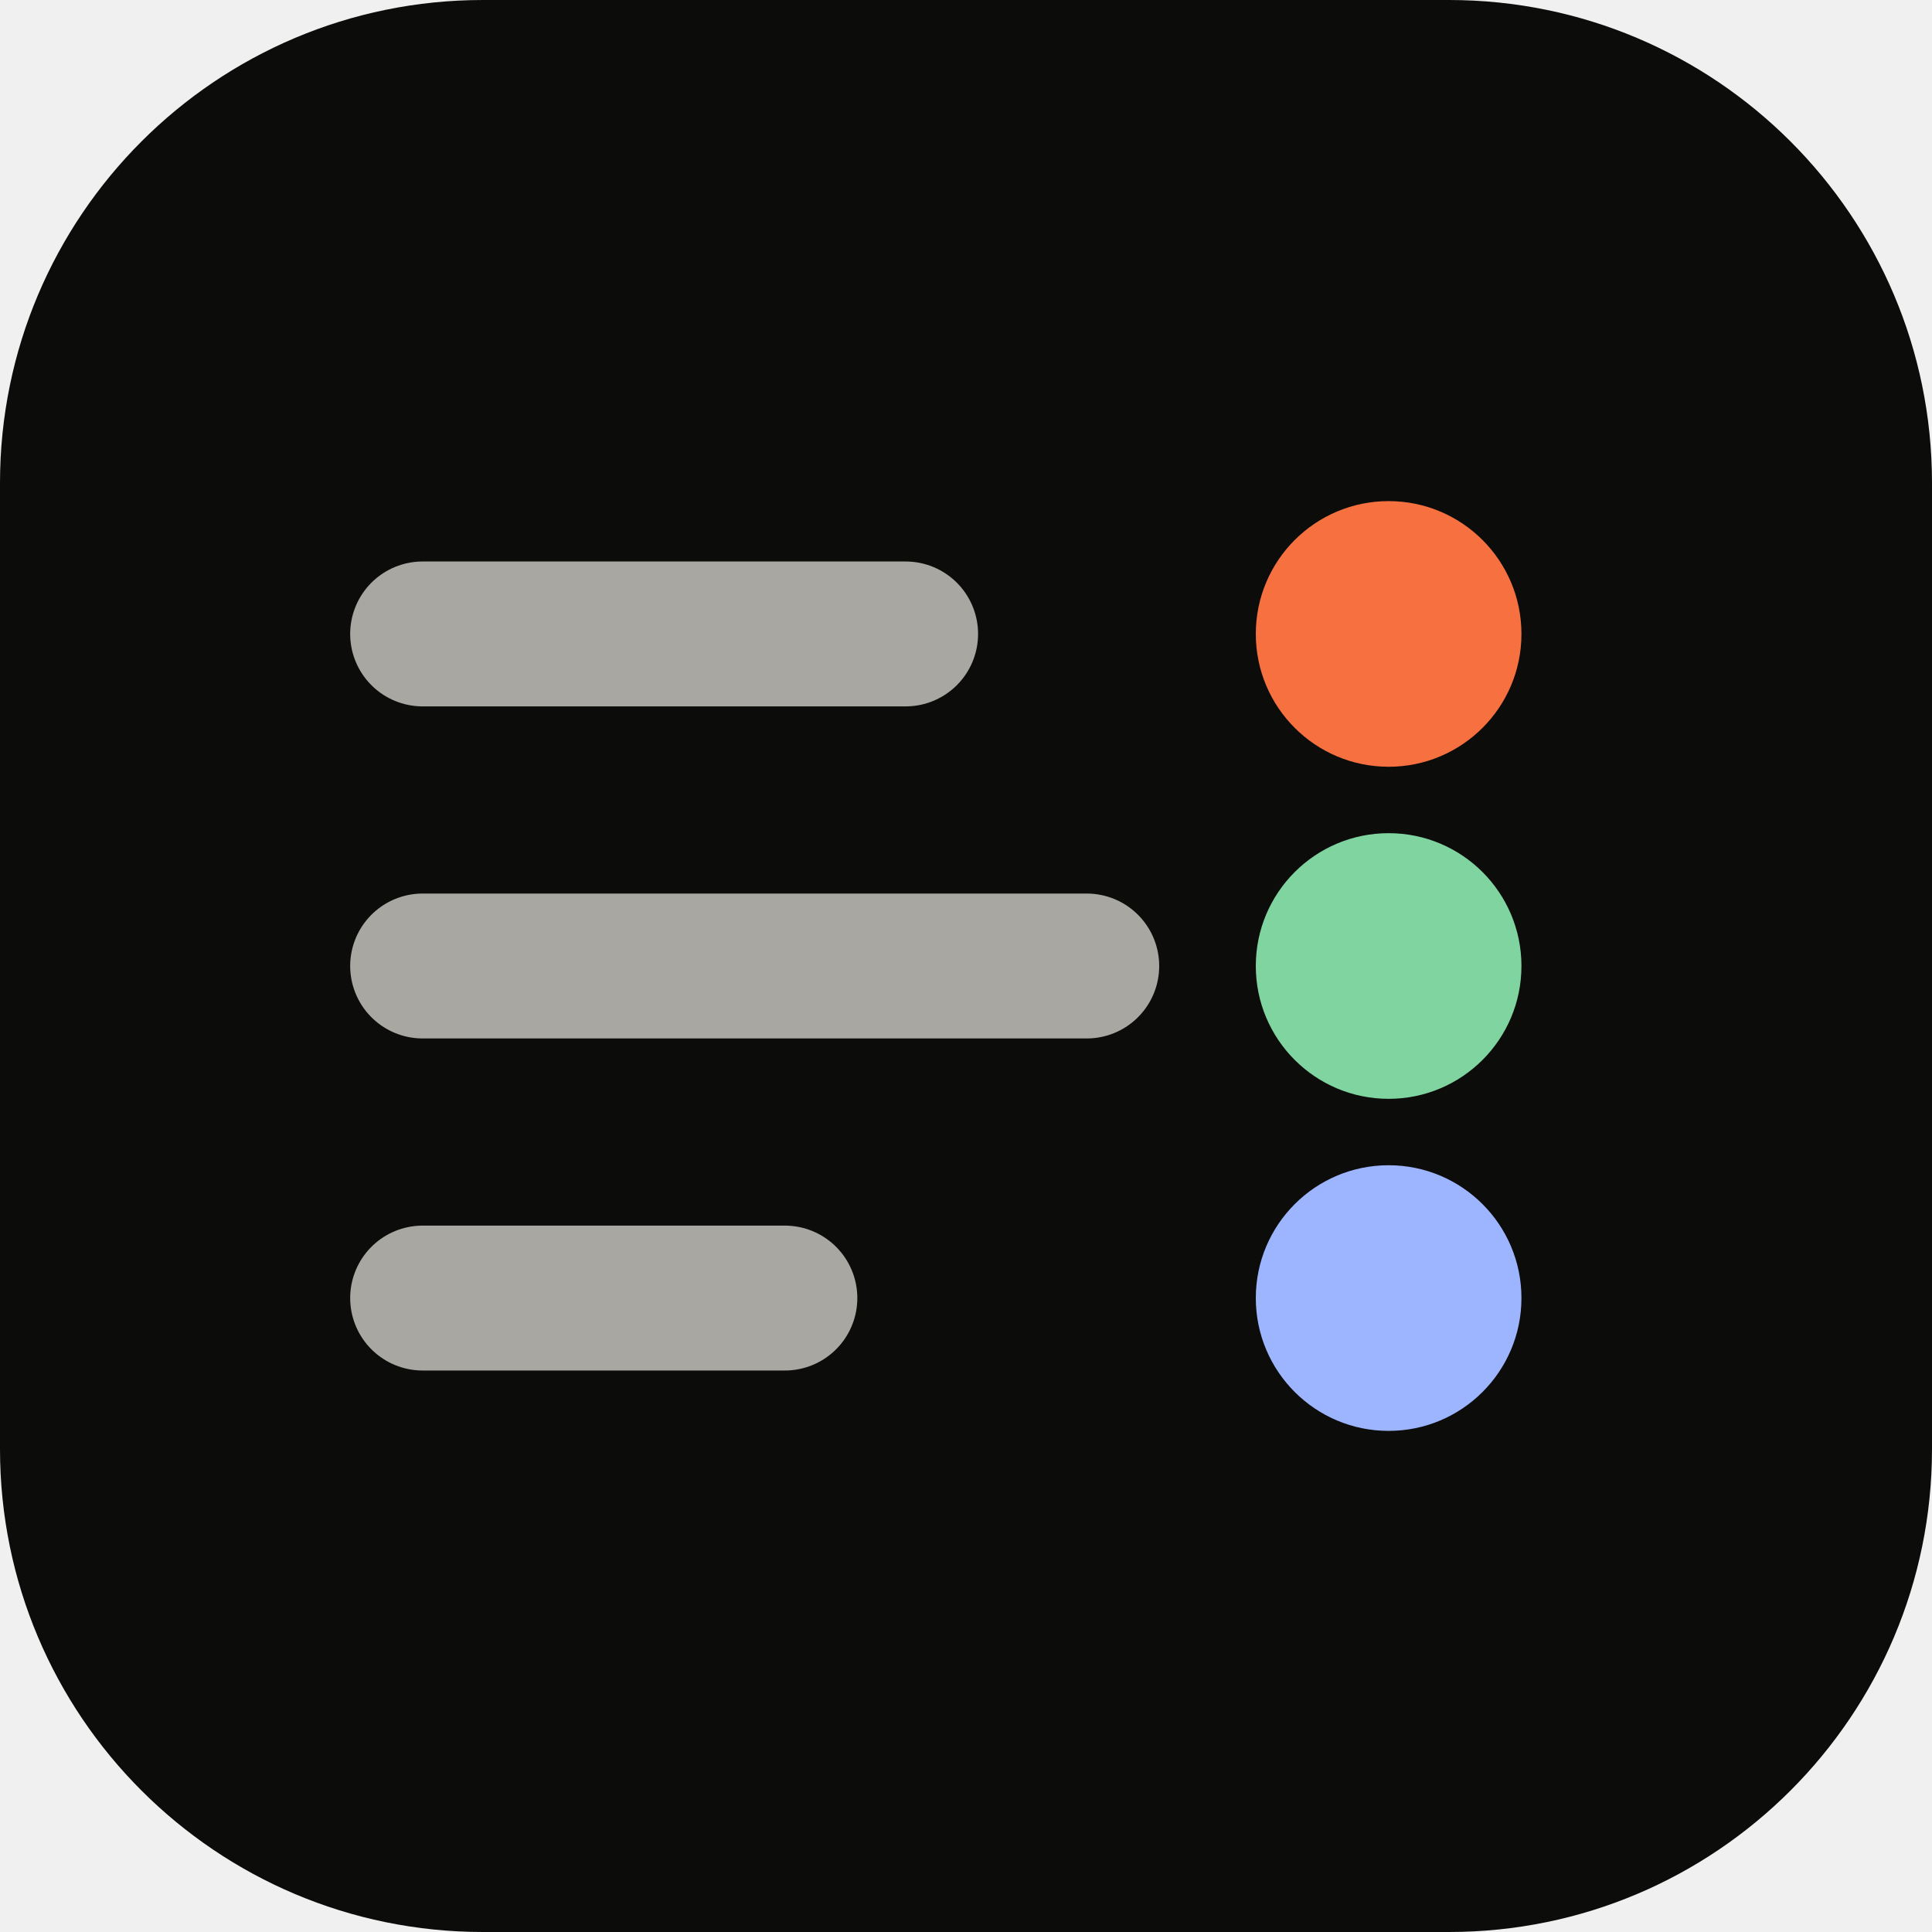
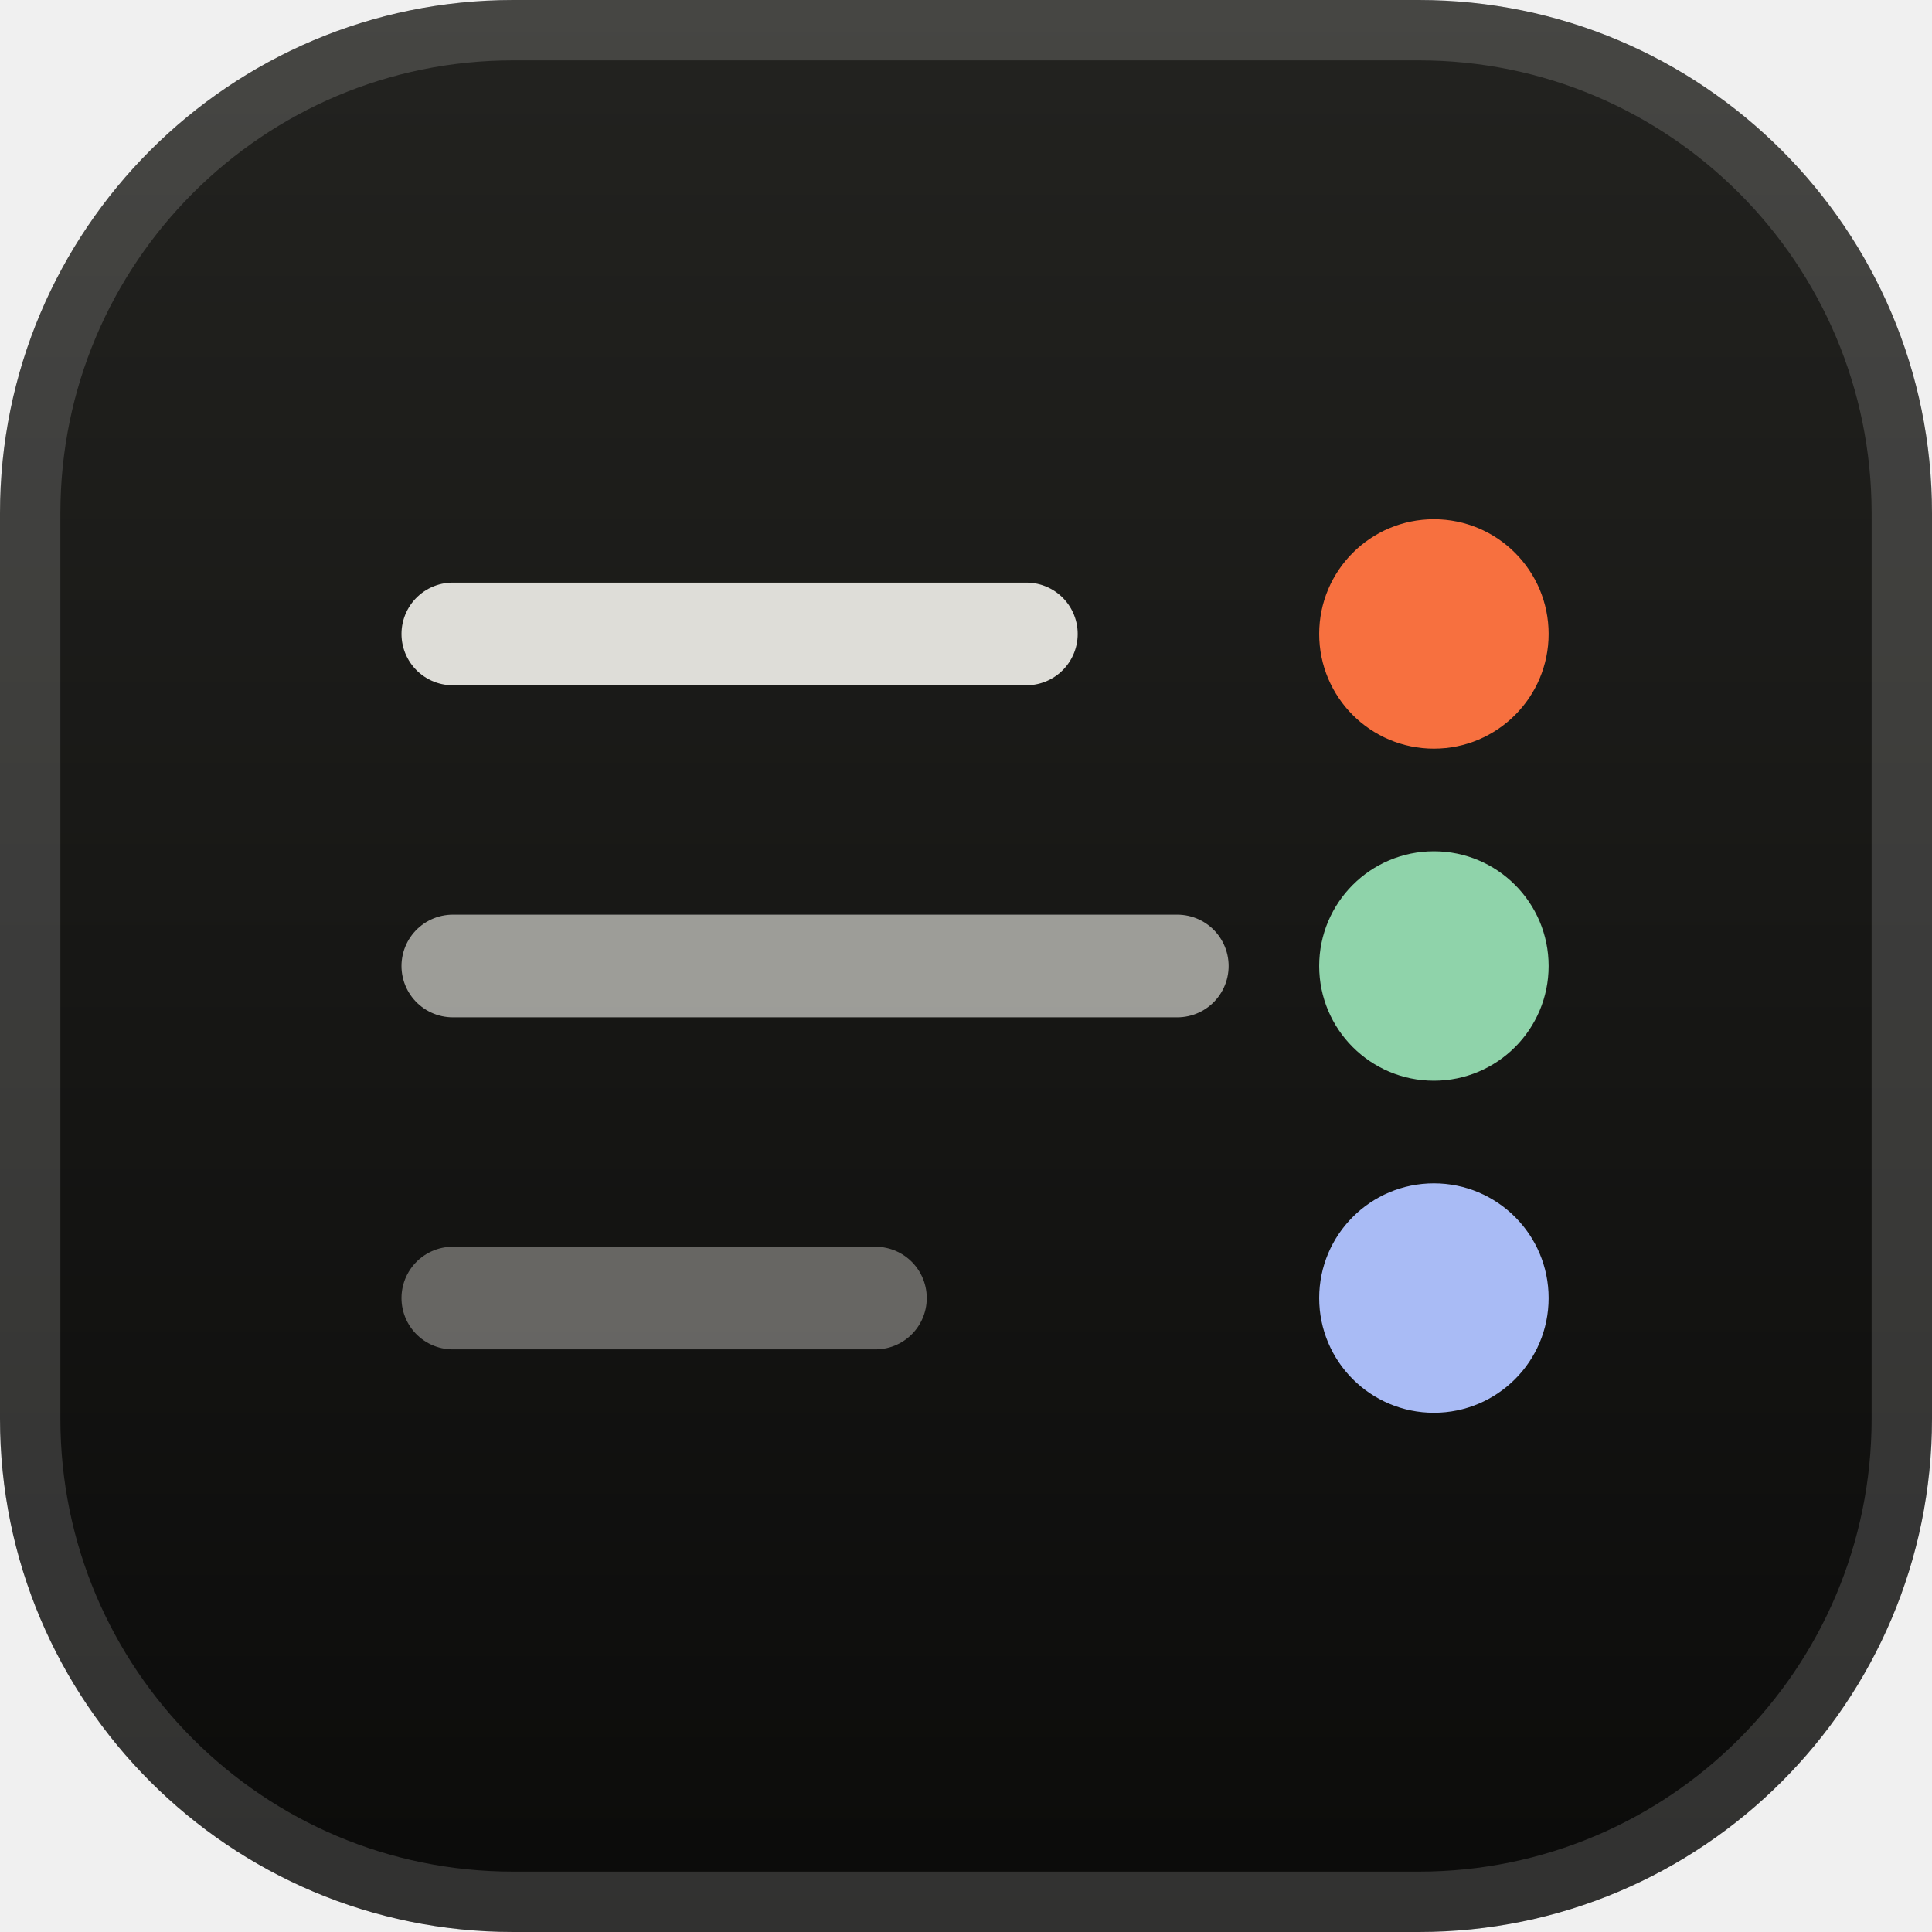
<svg xmlns="http://www.w3.org/2000/svg" viewBox="0 0 32 32" width="128" height="128">
-   <rect width="32" height="32" rx="8" fill="#0c0c0b" />
-   <g stroke-linecap="round" stroke-width="2.4">
-     <path d="M7 10.5h8" stroke="#a8a7a1" />
-     <path d="M7 16h11" stroke="#a8a7a1" />
-     <path d="M7 21.5h6" stroke="#a8a7a1" />
+   <defs>
+     <linearGradient id="b" x1="0" y1="0" x2="0" y2="1">
+       <stop offset="0" stop-color="#232320" />
+       <stop offset="1" stop-color="#0b0b0a" />
+     </linearGradient>
+   </defs>
+   <rect width="32" height="32" rx="8.5" fill="url(#b)" />
+   <rect x=".5" y=".5" width="31" height="31" rx="8" fill="none" stroke="#fff" stroke-opacity=".16" />
+   <g fill="none" stroke="#efeee8" stroke-linecap="round" stroke-width="1.7">
+     <path d="M7.5 10.5h9.5" stroke-opacity=".92" />
+     <path d="M7.5 16h12" stroke-opacity=".62" />
+     <path d="M7.5 21.5h7" stroke-opacity=".38" />
  </g>
-   <circle cx="23" cy="10.5" r="2.2" fill="#f7703f" />
-   <circle cx="23" cy="16" r="2.2" fill="#7fd4a0" />
-   <circle cx="23" cy="21.5" r="2.2" fill="#9db4ff" />
+   <circle cx="23.75" cy="10.5" r="1.9" fill="#f7703f" />
+   <circle cx="23.75" cy="16" r="1.9" fill="#8fd3aa" />
+   <circle cx="23.75" cy="21.5" r="1.9" fill="#a9bbf5" />
</svg>
